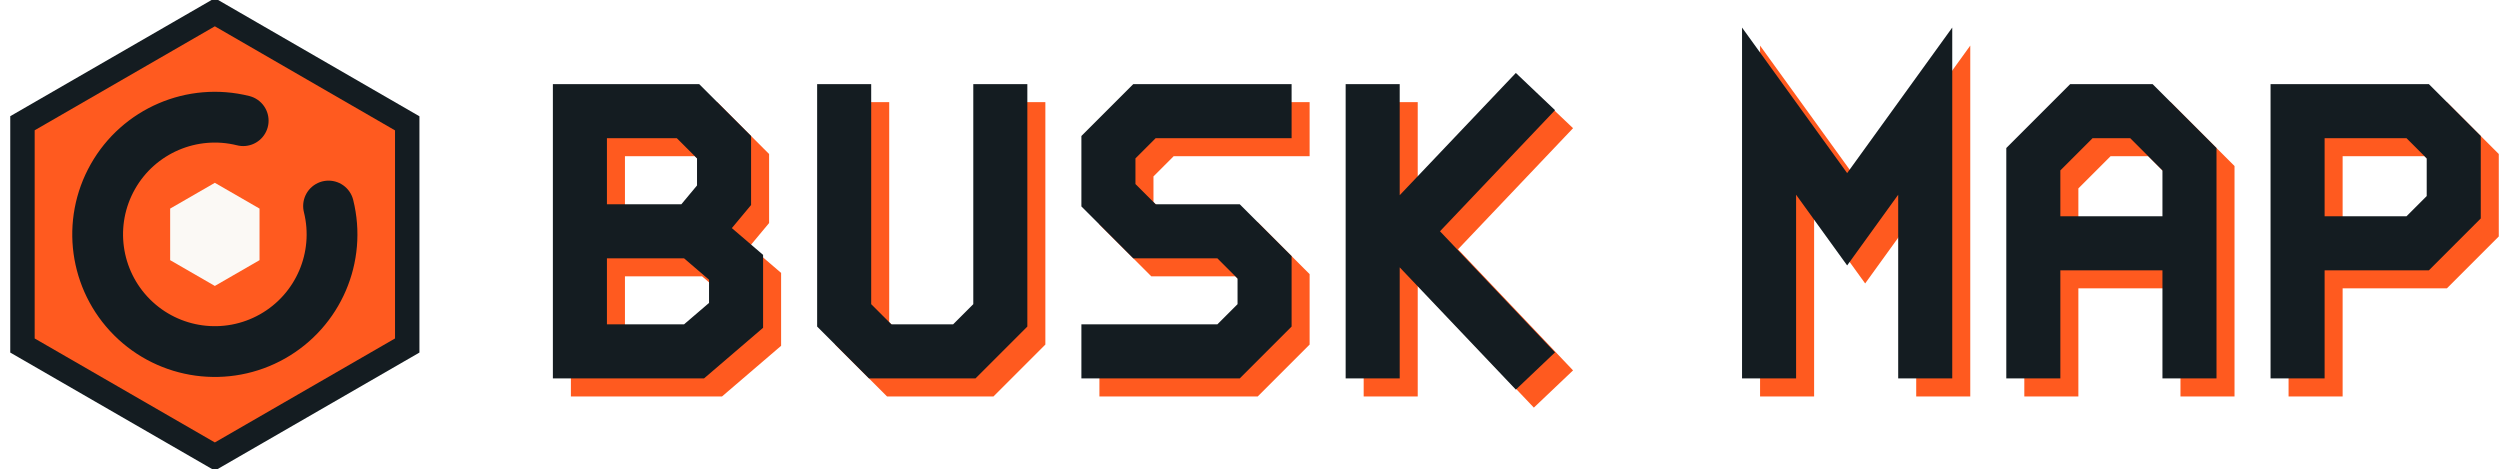
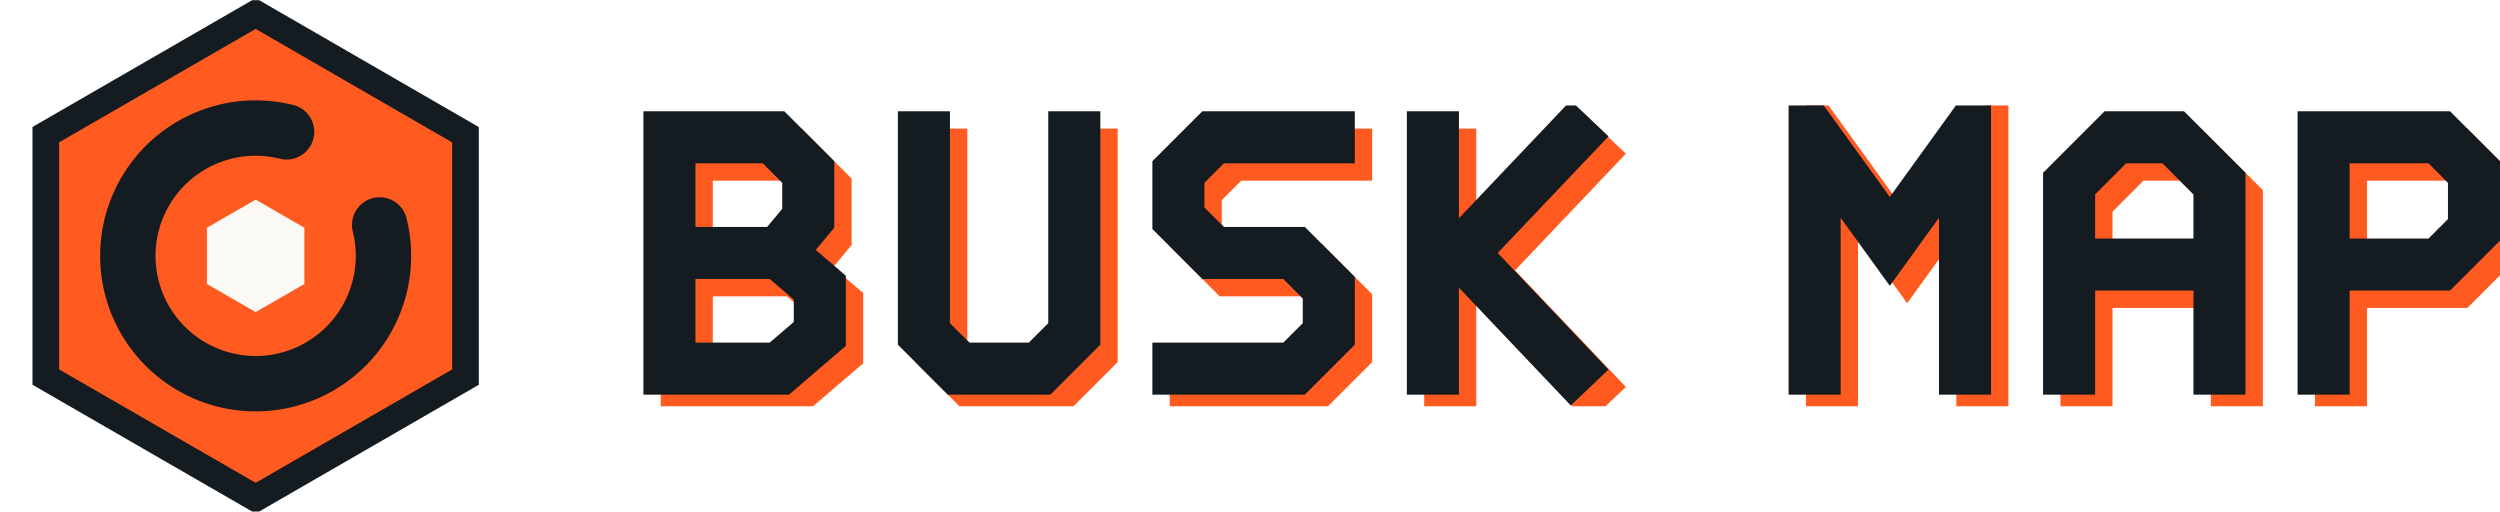
- <svg xmlns="http://www.w3.org/2000/svg" viewBox="2 0 256 48" width="256" height="48" role="img" aria-label="Busk Map">
-   <polygon points="24.00,1.25 43.70,12.63 43.70,35.38 24.00,46.75 4.30,35.38 4.30,12.62" fill="#ff5a1f" stroke="#141c21" stroke-width="2.5" stroke-linejoin="miter" />
-   <g transform="translate(4.8 4.8) scale(0.8)">
-     <path d="M38.554 20.371A15 15 0 1 1 27.629 9.446" fill="none" stroke="#141c21" stroke-width="6.5" stroke-linecap="round" />
-     <polygon points="24.00,17.40 29.72,20.70 29.72,27.30 24.00,30.60 18.28,27.30 18.28,20.70" fill="#fbf9f5" />
-   </g>
-   <g transform="translate(58 8) scale(0.615)">
+ <svg xmlns="http://www.w3.org/2000/svg" viewBox="0 0 234.70 48" width="469" height="96" role="img" aria-label="Busk Map">
+   <svg x="0" y="0" width="48" height="48" viewBox="0 0 48 48">
+     <polygon points="24.00,1.25 43.70,12.63 43.70,35.38 24.00,46.75 4.30,35.38 4.30,12.62" fill="#ff5a1f" stroke="#141c21" stroke-width="2.5" stroke-linejoin="miter" />
+     <g transform="translate(4.8 4.8) scale(0.8)">
+       <path d="M38.554 20.371A15 15 0 1 1 27.629 9.446" fill="none" stroke="#141c21" stroke-width="6.5" stroke-linecap="round" />
+       <polygon points="24.00,17.40 29.72,20.70 29.72,27.30 24.00,30.60 18.28,27.30 18.28,20.70" fill="#fbf9f5" />
+     </g>
+   </svg>
+   <svg x="59.86" y="9.88" width="174.84" height="28.24" viewBox="0 0 322 52">
    <g transform="translate(3 3)" fill="none" stroke="#ff5a1f" stroke-width="9" stroke-linejoin="miter" stroke-linecap="square">
      <path transform="translate(5.5 5.5)" d="M0 0H18L24 6V14L19 20H0M19 20L26 26V34L19 40H0M0 0V40" />
      <path transform="translate(49.5 5.5)" d="M0 0V34L6 40H20L26 34V0" />
      <path transform="translate(93.5 5.5)" d="M26 0H6L0 6V14L6 20H20L26 26V34L20 40H0" />
      <path transform="translate(137.5 5.5)" d="M0 0V40M24 0L5 20L24 40" />
      <path transform="translate(203.5 5.5)" d="M0 40V0L13 18L26 0V40" />
      <path transform="translate(247.5 5.5)" d="M0 40V8L8 0H18L26 8V40M0 22H26" />
      <path transform="translate(291.5 5.5)" d="M0 40V0H20L26 6V16L20 22H0" />
    </g>
    <g transform="translate(0 0)" fill="none" stroke="#141c21" stroke-width="9" stroke-linejoin="miter" stroke-linecap="square">
      <path transform="translate(5.5 5.5)" d="M0 0H18L24 6V14L19 20H0M19 20L26 26V34L19 40H0M0 0V40" />
      <path transform="translate(49.5 5.5)" d="M0 0V34L6 40H20L26 34V0" />
      <path transform="translate(93.5 5.5)" d="M26 0H6L0 6V14L6 20H20L26 26V34L20 40H0" />
      <path transform="translate(137.5 5.5)" d="M0 0V40M24 0L5 20L24 40" />
      <path transform="translate(203.5 5.5)" d="M0 40V0L13 18L26 0V40" />
      <path transform="translate(247.5 5.5)" d="M0 40V8L8 0H18L26 8V40M0 22H26" />
      <path transform="translate(291.5 5.5)" d="M0 40V0H20L26 6V16L20 22H0" />
    </g>
-   </g>
+   </svg>
</svg>
